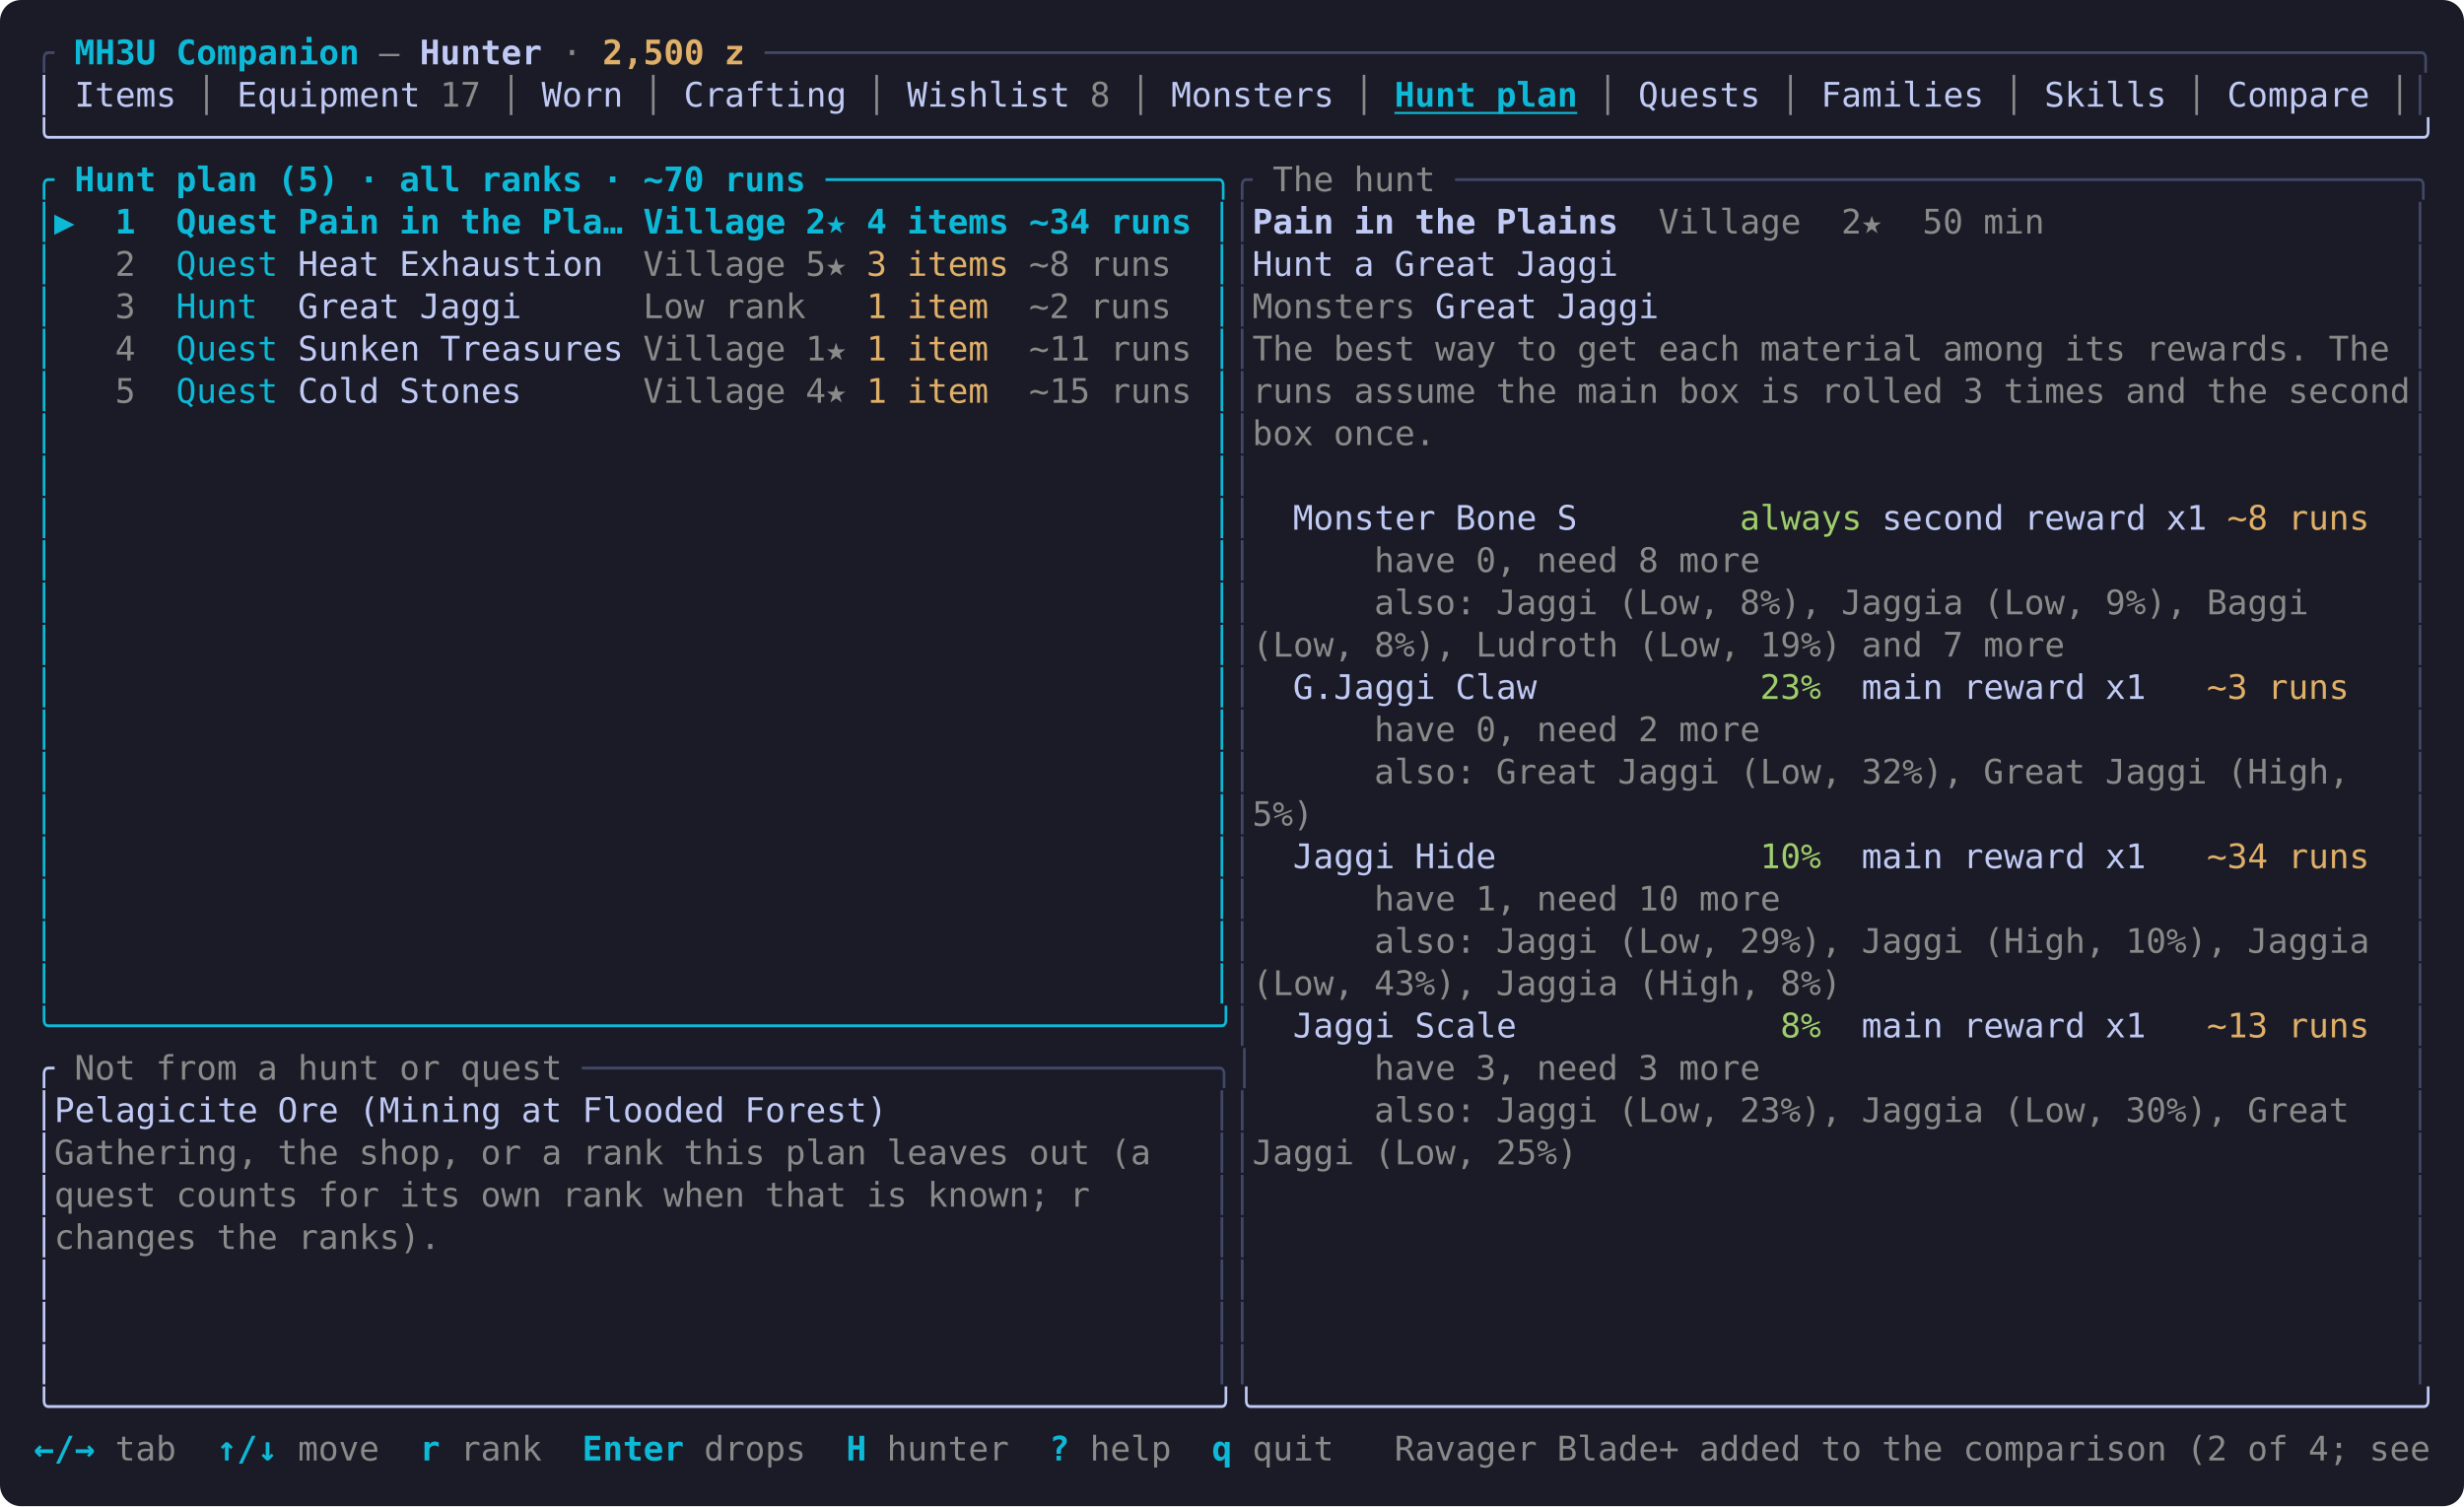
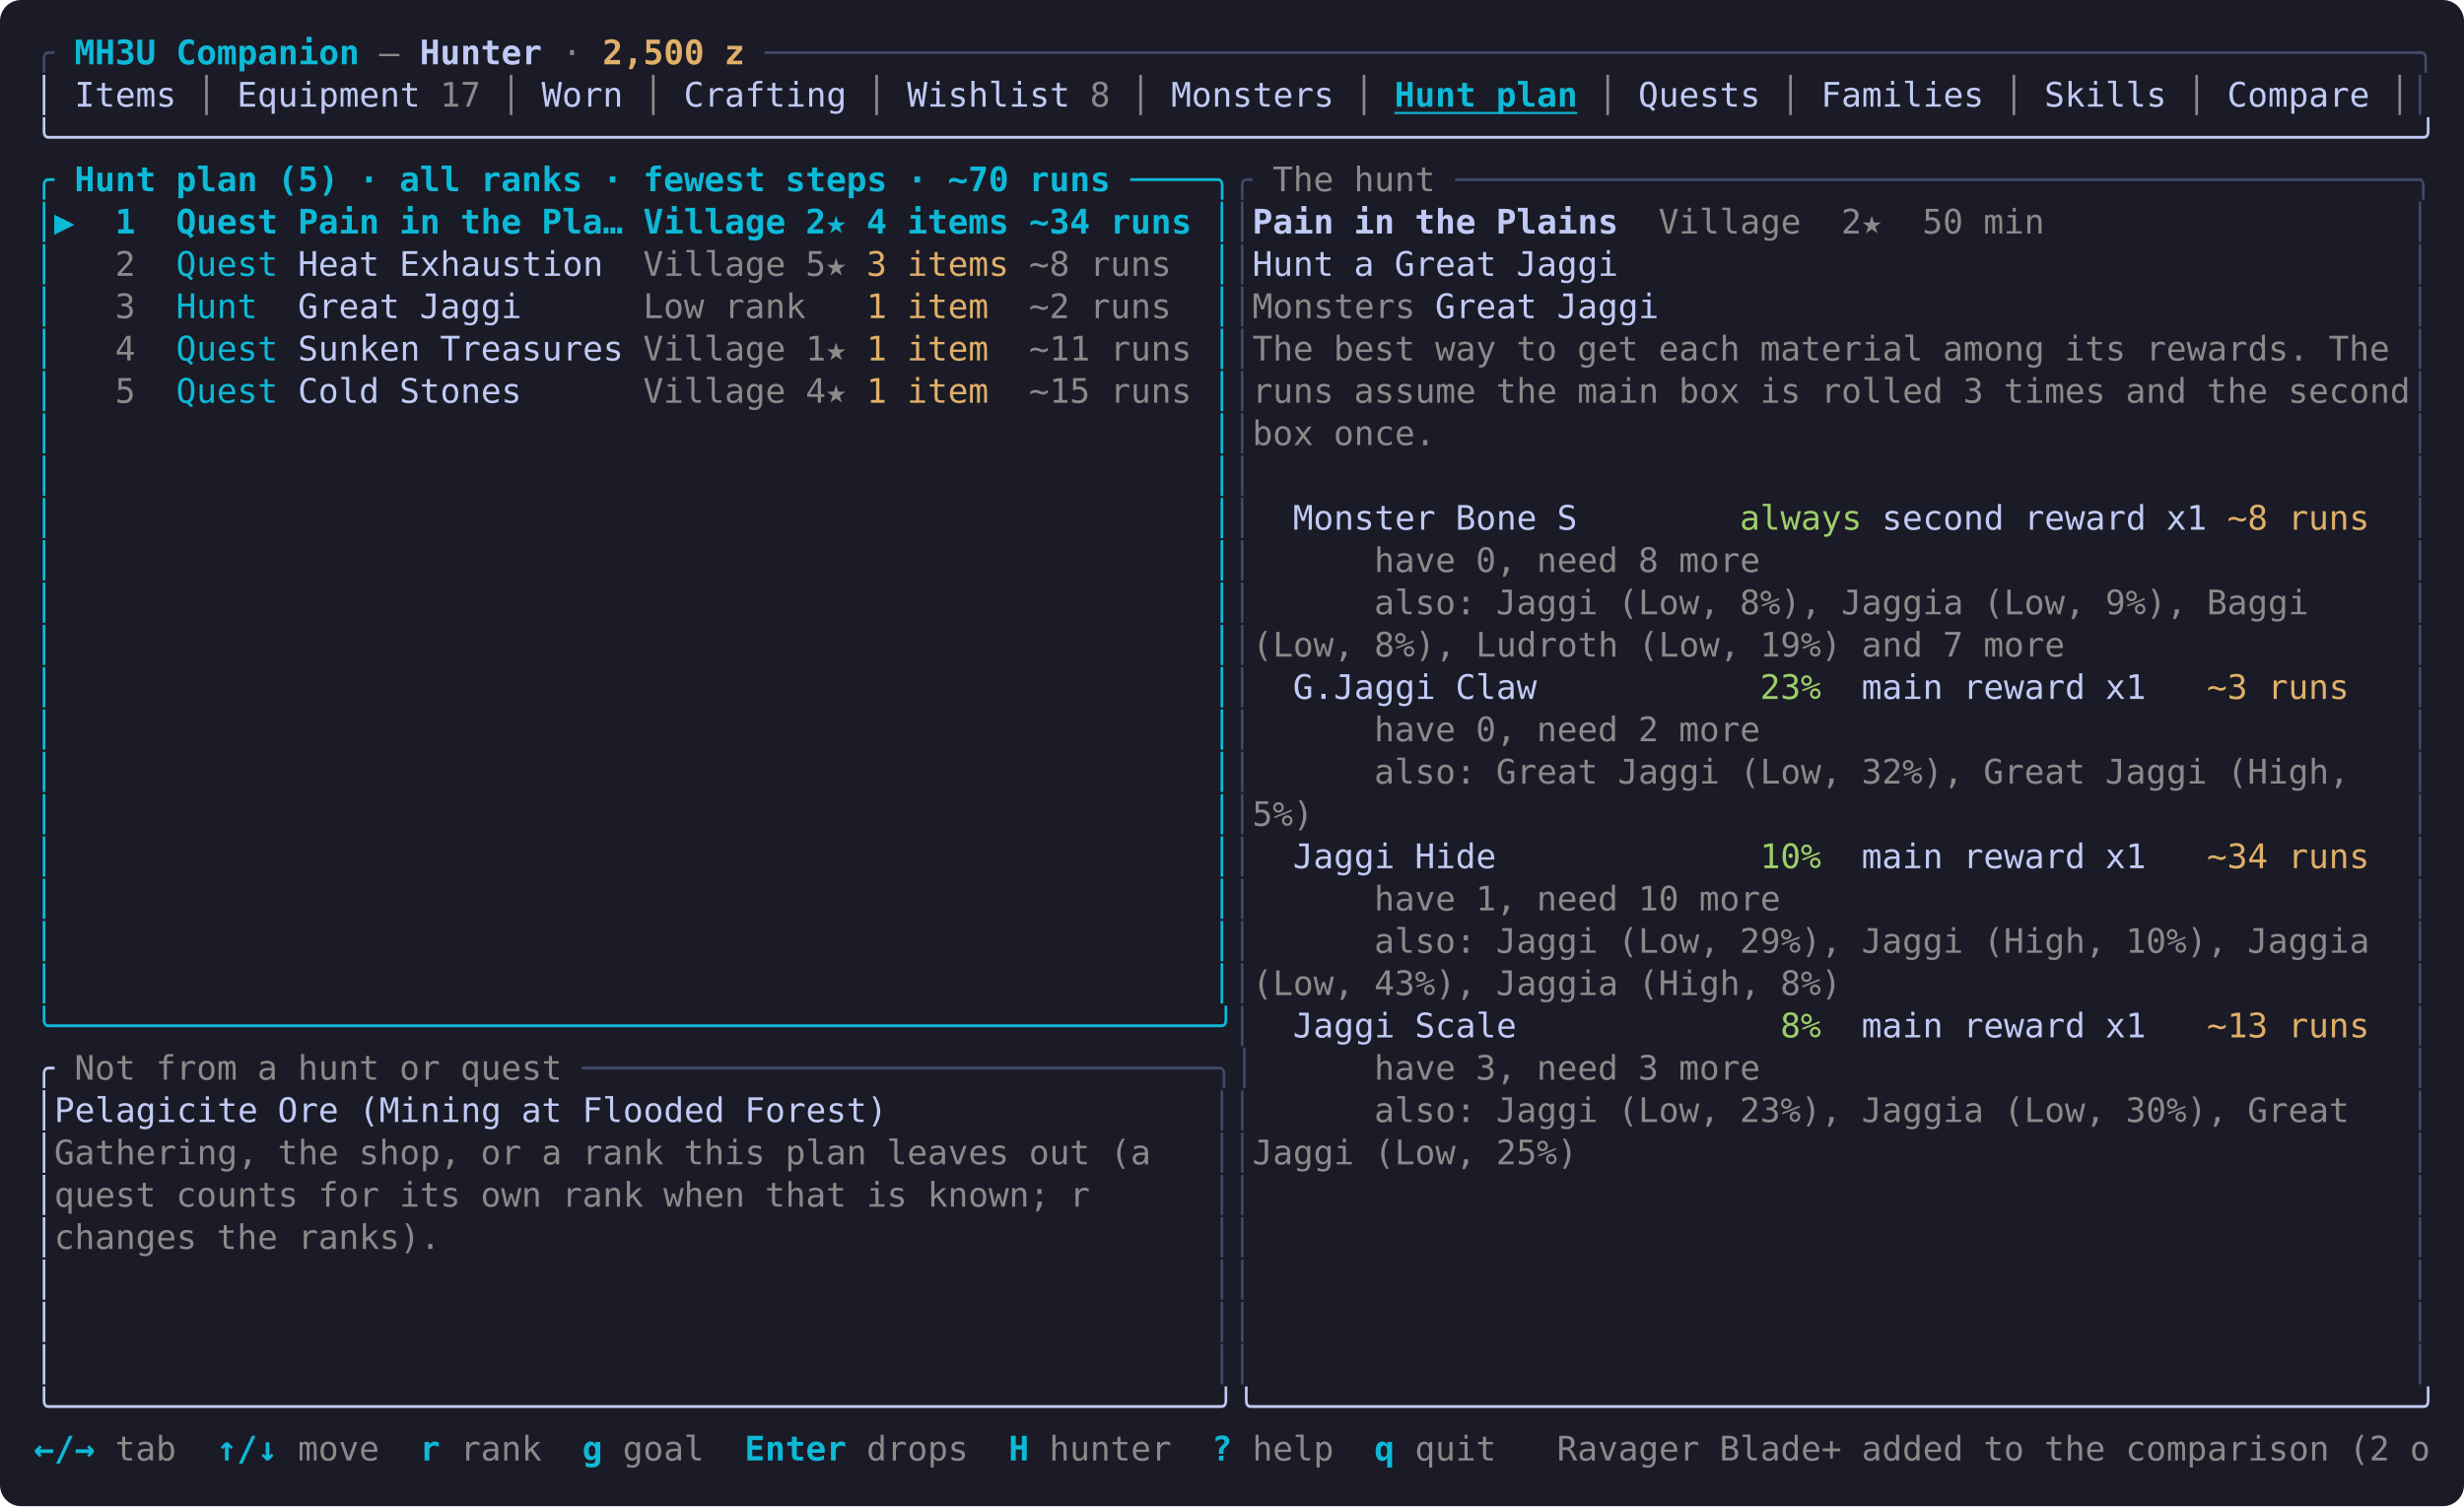
<svg xmlns="http://www.w3.org/2000/svg" width="1164.8" height="712" viewBox="0 0 1164.8 712" role="img">
  <rect width="100%" height="100%" rx="10" fill="#1a1b26" />
  <g font-family="'JetBrains Mono','JetBrainsMono Nerd Font','DejaVu Sans Mono',Menlo,Consolas,monospace" font-size="16">
    <text x="16.0" y="30.4" textLength="9.6" lengthAdjust="spacing" fill="#414868">╭</text>
    <text x="35.2" y="30.4" textLength="38.4" lengthAdjust="spacing" fill="#0db9d7" font-weight="bold">MH3U</text>
    <text x="83.2" y="30.4" textLength="86.4" lengthAdjust="spacing" fill="#0db9d7" font-weight="bold">Companion</text>
    <text x="179.2" y="30.4" textLength="9.6" lengthAdjust="spacing" fill="#8a8a8a">—</text>
    <text x="198.4" y="30.4" textLength="57.6" lengthAdjust="spacing" fill="#c0caf5" font-weight="bold">Hunter</text>
    <text x="265.6" y="30.4" textLength="9.6" lengthAdjust="spacing" fill="#8a8a8a">·</text>
    <text x="284.8" y="30.4" textLength="48.0" lengthAdjust="spacing" fill="#e0af68" font-weight="bold">2,500</text>
    <text x="342.4" y="30.4" textLength="9.6" lengthAdjust="spacing" fill="#e0af68" font-weight="bold">z</text>
    <text x="361.6" y="30.4" textLength="787.2" lengthAdjust="spacing" fill="#414868">─────────────────────────────────────────────────────────────────────────────────╮</text>
    <text x="16.0" y="50.4" textLength="9.6" lengthAdjust="spacing" fill="#c0caf5">│</text>
    <text x="35.2" y="50.4" textLength="48.0" lengthAdjust="spacing" fill="#c0caf5">Items</text>
    <text x="92.8" y="50.4" textLength="9.6" lengthAdjust="spacing" fill="#8a8a8a">│</text>
    <text x="112.0" y="50.4" textLength="86.4" lengthAdjust="spacing" fill="#c0caf5">Equipment</text>
    <text x="208.0" y="50.4" textLength="19.2" lengthAdjust="spacing" fill="#8a8a8a">17</text>
    <text x="236.8" y="50.4" textLength="9.6" lengthAdjust="spacing" fill="#8a8a8a">│</text>
    <text x="256.0" y="50.4" textLength="38.4" lengthAdjust="spacing" fill="#c0caf5">Worn</text>
    <text x="304.0" y="50.4" textLength="9.6" lengthAdjust="spacing" fill="#8a8a8a">│</text>
    <text x="323.2" y="50.4" textLength="76.8" lengthAdjust="spacing" fill="#c0caf5">Crafting</text>
    <text x="409.6" y="50.4" textLength="9.6" lengthAdjust="spacing" fill="#8a8a8a">│</text>
    <text x="428.8" y="50.4" textLength="76.8" lengthAdjust="spacing" fill="#c0caf5">Wishlist</text>
    <text x="515.2" y="50.4" textLength="9.6" lengthAdjust="spacing" fill="#8a8a8a">8</text>
    <text x="534.4" y="50.4" textLength="9.6" lengthAdjust="spacing" fill="#8a8a8a">│</text>
    <text x="553.6" y="50.4" textLength="76.8" lengthAdjust="spacing" fill="#c0caf5">Monsters</text>
    <text x="640.0" y="50.4" textLength="9.6" lengthAdjust="spacing" fill="#8a8a8a">│</text>
    <text x="659.2" y="50.4" textLength="38.4" lengthAdjust="spacing" fill="#0db9d7" font-weight="bold">Hunt</text>
    <text x="707.2" y="50.4" textLength="38.4" lengthAdjust="spacing" fill="#0db9d7" font-weight="bold">plan</text>
    <line x1="659.2" y1="53.4" x2="745.6" y2="53.4" stroke="#0db9d7" stroke-width="1" />
    <text x="755.2" y="50.4" textLength="9.6" lengthAdjust="spacing" fill="#8a8a8a">│</text>
    <text x="774.4" y="50.4" textLength="57.6" lengthAdjust="spacing" fill="#c0caf5">Quests</text>
    <text x="841.6" y="50.4" textLength="9.6" lengthAdjust="spacing" fill="#8a8a8a">│</text>
    <text x="860.8" y="50.4" textLength="76.8" lengthAdjust="spacing" fill="#c0caf5">Families</text>
    <text x="947.2" y="50.4" textLength="9.6" lengthAdjust="spacing" fill="#8a8a8a">│</text>
    <text x="966.4" y="50.4" textLength="57.6" lengthAdjust="spacing" fill="#c0caf5">Skills</text>
    <text x="1033.6" y="50.4" textLength="9.6" lengthAdjust="spacing" fill="#8a8a8a">│</text>
    <text x="1052.8" y="50.4" textLength="67.2" lengthAdjust="spacing" fill="#c0caf5">Compare</text>
    <text x="1129.6" y="50.4" textLength="9.6" lengthAdjust="spacing" fill="#8a8a8a">│</text>
    <text x="1139.2" y="50.4" textLength="9.6" lengthAdjust="spacing" fill="#414868">│</text>
    <text x="16.0" y="70.4" textLength="1132.8" lengthAdjust="spacing" fill="#c0caf5">╰────────────────────────────────────────────────────────────────────────────────────────────────────────────────────╯</text>
    <text x="16.0" y="90.4" textLength="9.6" lengthAdjust="spacing" fill="#0db9d7">╭</text>
    <text x="35.2" y="90.4" textLength="38.4" lengthAdjust="spacing" fill="#0db9d7" font-weight="bold">Hunt</text>
    <text x="83.2" y="90.4" textLength="38.4" lengthAdjust="spacing" fill="#0db9d7" font-weight="bold">plan</text>
    <text x="131.2" y="90.4" textLength="28.8" lengthAdjust="spacing" fill="#0db9d7" font-weight="bold">(5)</text>
    <text x="169.6" y="90.4" textLength="9.6" lengthAdjust="spacing" fill="#0db9d7" font-weight="bold">·</text>
    <text x="188.8" y="90.4" textLength="28.8" lengthAdjust="spacing" fill="#0db9d7" font-weight="bold">all</text>
    <text x="227.2" y="90.4" textLength="48.0" lengthAdjust="spacing" fill="#0db9d7" font-weight="bold">ranks</text>
    <text x="284.8" y="90.4" textLength="9.6" lengthAdjust="spacing" fill="#0db9d7" font-weight="bold">·</text>
-     <text x="304.0" y="90.4" textLength="28.8" lengthAdjust="spacing" fill="#0db9d7" font-weight="bold">~70</text>
-     <text x="342.4" y="90.4" textLength="38.4" lengthAdjust="spacing" fill="#0db9d7" font-weight="bold">runs</text>
-     <text x="390.4" y="90.4" textLength="192.0" lengthAdjust="spacing" fill="#0db9d7">───────────────────╮</text>
+     <text x="304.0" y="90.4" textLength="57.6" lengthAdjust="spacing" fill="#0db9d7" font-weight="bold">fewest</text>
+     <text x="371.2" y="90.4" textLength="48.0" lengthAdjust="spacing" fill="#0db9d7" font-weight="bold">steps</text>
+     <text x="428.8" y="90.4" textLength="9.6" lengthAdjust="spacing" fill="#0db9d7" font-weight="bold">·</text>
+     <text x="448.0" y="90.4" textLength="28.8" lengthAdjust="spacing" fill="#0db9d7" font-weight="bold">~70</text>
+     <text x="486.4" y="90.4" textLength="38.4" lengthAdjust="spacing" fill="#0db9d7" font-weight="bold">runs</text>
+     <text x="534.4" y="90.4" textLength="48.0" lengthAdjust="spacing" fill="#0db9d7">────╮</text>
    <text x="582.4" y="90.4" textLength="9.6" lengthAdjust="spacing" fill="#414868">╭</text>
    <text x="601.6" y="90.4" textLength="28.8" lengthAdjust="spacing" fill="#8a8a8a">The</text>
    <text x="640.0" y="90.4" textLength="38.4" lengthAdjust="spacing" fill="#8a8a8a">hunt</text>
    <text x="688.0" y="90.4" textLength="460.8" lengthAdjust="spacing" fill="#414868">───────────────────────────────────────────────╮</text>
    <text x="16.0" y="110.4" textLength="9.6" lengthAdjust="spacing" fill="#0db9d7">│</text>
    <text x="25.6" y="110.4" textLength="9.6" lengthAdjust="spacing" fill="#0db9d7" font-weight="bold">▶︎</text>
    <text x="54.4" y="110.4" textLength="9.6" lengthAdjust="spacing" fill="#0db9d7" font-weight="bold">1</text>
    <text x="83.2" y="110.4" textLength="48.0" lengthAdjust="spacing" fill="#0db9d7" font-weight="bold">Quest</text>
    <text x="140.8" y="110.4" textLength="38.4" lengthAdjust="spacing" fill="#0db9d7" font-weight="bold">Pain</text>
    <text x="188.8" y="110.4" textLength="19.2" lengthAdjust="spacing" fill="#0db9d7" font-weight="bold">in</text>
    <text x="217.6" y="110.4" textLength="28.8" lengthAdjust="spacing" fill="#0db9d7" font-weight="bold">the</text>
    <text x="256.0" y="110.4" textLength="38.4" lengthAdjust="spacing" fill="#0db9d7" font-weight="bold">Pla…</text>
    <text x="304.0" y="110.4" textLength="67.2" lengthAdjust="spacing" fill="#0db9d7" font-weight="bold">Village</text>
    <text x="380.8" y="110.4" textLength="19.2" lengthAdjust="spacing" fill="#0db9d7" font-weight="bold">2★︎</text>
    <text x="409.6" y="110.4" textLength="9.6" lengthAdjust="spacing" fill="#0db9d7" font-weight="bold">4</text>
    <text x="428.8" y="110.4" textLength="48.0" lengthAdjust="spacing" fill="#0db9d7" font-weight="bold">items</text>
    <text x="486.4" y="110.4" textLength="28.8" lengthAdjust="spacing" fill="#0db9d7" font-weight="bold">~34</text>
    <text x="524.8" y="110.4" textLength="38.4" lengthAdjust="spacing" fill="#0db9d7" font-weight="bold">runs</text>
    <text x="572.8" y="110.4" textLength="9.6" lengthAdjust="spacing" fill="#0db9d7">│</text>
    <text x="582.4" y="110.4" textLength="9.6" lengthAdjust="spacing" fill="#414868">│</text>
    <text x="592.0" y="110.4" textLength="38.4" lengthAdjust="spacing" fill="#c0caf5" font-weight="bold">Pain</text>
    <text x="640.0" y="110.4" textLength="19.2" lengthAdjust="spacing" fill="#c0caf5" font-weight="bold">in</text>
    <text x="668.8" y="110.4" textLength="28.8" lengthAdjust="spacing" fill="#c0caf5" font-weight="bold">the</text>
    <text x="707.2" y="110.4" textLength="57.6" lengthAdjust="spacing" fill="#c0caf5" font-weight="bold">Plains</text>
    <text x="784.0" y="110.4" textLength="67.2" lengthAdjust="spacing" fill="#8a8a8a">Village</text>
    <text x="870.4" y="110.4" textLength="19.2" lengthAdjust="spacing" fill="#8a8a8a">2★︎</text>
    <text x="908.8" y="110.4" textLength="19.2" lengthAdjust="spacing" fill="#8a8a8a">50</text>
    <text x="937.6" y="110.4" textLength="28.8" lengthAdjust="spacing" fill="#8a8a8a">min</text>
    <text x="1139.2" y="110.4" textLength="9.6" lengthAdjust="spacing" fill="#414868">│</text>
    <text x="16.0" y="130.4" textLength="9.6" lengthAdjust="spacing" fill="#0db9d7">│</text>
    <text x="54.4" y="130.4" textLength="9.6" lengthAdjust="spacing" fill="#8a8a8a">2</text>
    <text x="83.2" y="130.4" textLength="48.0" lengthAdjust="spacing" fill="#0db9d7">Quest</text>
    <text x="140.8" y="130.4" textLength="38.4" lengthAdjust="spacing" fill="#c0caf5">Heat</text>
    <text x="188.8" y="130.4" textLength="96.0" lengthAdjust="spacing" fill="#c0caf5">Exhaustion</text>
    <text x="304.0" y="130.4" textLength="67.2" lengthAdjust="spacing" fill="#8a8a8a">Village</text>
    <text x="380.8" y="130.4" textLength="19.2" lengthAdjust="spacing" fill="#8a8a8a">5★︎</text>
    <text x="409.6" y="130.4" textLength="9.6" lengthAdjust="spacing" fill="#e0af68">3</text>
    <text x="428.8" y="130.4" textLength="48.0" lengthAdjust="spacing" fill="#e0af68">items</text>
    <text x="486.4" y="130.4" textLength="19.2" lengthAdjust="spacing" fill="#8a8a8a">~8</text>
    <text x="515.2" y="130.4" textLength="38.4" lengthAdjust="spacing" fill="#8a8a8a">runs</text>
    <text x="572.8" y="130.4" textLength="9.6" lengthAdjust="spacing" fill="#0db9d7">│</text>
    <text x="582.4" y="130.4" textLength="9.6" lengthAdjust="spacing" fill="#414868">│</text>
    <text x="592.0" y="130.4" textLength="38.4" lengthAdjust="spacing" fill="#c0caf5">Hunt</text>
    <text x="640.0" y="130.4" textLength="9.6" lengthAdjust="spacing" fill="#c0caf5">a</text>
    <text x="659.2" y="130.4" textLength="48.0" lengthAdjust="spacing" fill="#c0caf5">Great</text>
    <text x="716.8" y="130.4" textLength="48.0" lengthAdjust="spacing" fill="#c0caf5">Jaggi</text>
    <text x="1139.2" y="130.4" textLength="9.6" lengthAdjust="spacing" fill="#414868">│</text>
    <text x="16.0" y="150.4" textLength="9.6" lengthAdjust="spacing" fill="#0db9d7">│</text>
    <text x="54.4" y="150.4" textLength="9.6" lengthAdjust="spacing" fill="#8a8a8a">3</text>
    <text x="83.2" y="150.4" textLength="38.4" lengthAdjust="spacing" fill="#0db9d7">Hunt</text>
    <text x="140.8" y="150.4" textLength="48.0" lengthAdjust="spacing" fill="#c0caf5">Great</text>
    <text x="198.4" y="150.4" textLength="48.0" lengthAdjust="spacing" fill="#c0caf5">Jaggi</text>
    <text x="304.0" y="150.4" textLength="28.8" lengthAdjust="spacing" fill="#8a8a8a">Low</text>
    <text x="342.4" y="150.4" textLength="38.4" lengthAdjust="spacing" fill="#8a8a8a">rank</text>
    <text x="409.6" y="150.4" textLength="9.6" lengthAdjust="spacing" fill="#e0af68">1</text>
    <text x="428.8" y="150.4" textLength="38.4" lengthAdjust="spacing" fill="#e0af68">item</text>
    <text x="486.4" y="150.4" textLength="19.2" lengthAdjust="spacing" fill="#8a8a8a">~2</text>
    <text x="515.2" y="150.4" textLength="38.4" lengthAdjust="spacing" fill="#8a8a8a">runs</text>
    <text x="572.8" y="150.4" textLength="9.6" lengthAdjust="spacing" fill="#0db9d7">│</text>
    <text x="582.4" y="150.4" textLength="9.6" lengthAdjust="spacing" fill="#414868">│</text>
    <text x="592.0" y="150.4" textLength="76.8" lengthAdjust="spacing" fill="#8a8a8a">Monsters</text>
    <text x="678.4" y="150.4" textLength="48.0" lengthAdjust="spacing" fill="#c0caf5">Great</text>
    <text x="736.0" y="150.4" textLength="48.0" lengthAdjust="spacing" fill="#c0caf5">Jaggi</text>
    <text x="1139.2" y="150.4" textLength="9.6" lengthAdjust="spacing" fill="#414868">│</text>
    <text x="16.0" y="170.4" textLength="9.6" lengthAdjust="spacing" fill="#0db9d7">│</text>
    <text x="54.4" y="170.4" textLength="9.6" lengthAdjust="spacing" fill="#8a8a8a">4</text>
    <text x="83.2" y="170.4" textLength="48.0" lengthAdjust="spacing" fill="#0db9d7">Quest</text>
    <text x="140.8" y="170.4" textLength="57.6" lengthAdjust="spacing" fill="#c0caf5">Sunken</text>
    <text x="208.0" y="170.4" textLength="86.4" lengthAdjust="spacing" fill="#c0caf5">Treasures</text>
    <text x="304.0" y="170.4" textLength="67.2" lengthAdjust="spacing" fill="#8a8a8a">Village</text>
    <text x="380.8" y="170.4" textLength="19.2" lengthAdjust="spacing" fill="#8a8a8a">1★︎</text>
    <text x="409.6" y="170.4" textLength="9.6" lengthAdjust="spacing" fill="#e0af68">1</text>
    <text x="428.8" y="170.4" textLength="38.4" lengthAdjust="spacing" fill="#e0af68">item</text>
    <text x="486.4" y="170.4" textLength="28.8" lengthAdjust="spacing" fill="#8a8a8a">~11</text>
    <text x="524.8" y="170.4" textLength="38.4" lengthAdjust="spacing" fill="#8a8a8a">runs</text>
    <text x="572.8" y="170.4" textLength="9.6" lengthAdjust="spacing" fill="#0db9d7">│</text>
    <text x="582.4" y="170.4" textLength="9.6" lengthAdjust="spacing" fill="#414868">│</text>
    <text x="592.0" y="170.4" textLength="28.8" lengthAdjust="spacing" fill="#8a8a8a">The</text>
    <text x="630.4" y="170.4" textLength="38.4" lengthAdjust="spacing" fill="#8a8a8a">best</text>
    <text x="678.4" y="170.4" textLength="28.8" lengthAdjust="spacing" fill="#8a8a8a">way</text>
    <text x="716.8" y="170.4" textLength="19.2" lengthAdjust="spacing" fill="#8a8a8a">to</text>
    <text x="745.6" y="170.4" textLength="28.8" lengthAdjust="spacing" fill="#8a8a8a">get</text>
    <text x="784.0" y="170.4" textLength="38.4" lengthAdjust="spacing" fill="#8a8a8a">each</text>
    <text x="832.0" y="170.4" textLength="76.8" lengthAdjust="spacing" fill="#8a8a8a">material</text>
    <text x="918.4" y="170.4" textLength="48.0" lengthAdjust="spacing" fill="#8a8a8a">among</text>
    <text x="976.0" y="170.4" textLength="28.8" lengthAdjust="spacing" fill="#8a8a8a">its</text>
    <text x="1014.4" y="170.4" textLength="76.8" lengthAdjust="spacing" fill="#8a8a8a">rewards.</text>
    <text x="1100.8" y="170.4" textLength="28.8" lengthAdjust="spacing" fill="#8a8a8a">The</text>
    <text x="1139.2" y="170.4" textLength="9.6" lengthAdjust="spacing" fill="#414868">│</text>
    <text x="16.0" y="190.4" textLength="9.6" lengthAdjust="spacing" fill="#0db9d7">│</text>
    <text x="54.4" y="190.4" textLength="9.6" lengthAdjust="spacing" fill="#8a8a8a">5</text>
    <text x="83.2" y="190.4" textLength="48.0" lengthAdjust="spacing" fill="#0db9d7">Quest</text>
    <text x="140.8" y="190.4" textLength="38.4" lengthAdjust="spacing" fill="#c0caf5">Cold</text>
    <text x="188.8" y="190.4" textLength="57.6" lengthAdjust="spacing" fill="#c0caf5">Stones</text>
    <text x="304.0" y="190.4" textLength="67.2" lengthAdjust="spacing" fill="#8a8a8a">Village</text>
    <text x="380.8" y="190.4" textLength="19.2" lengthAdjust="spacing" fill="#8a8a8a">4★︎</text>
    <text x="409.6" y="190.4" textLength="9.6" lengthAdjust="spacing" fill="#e0af68">1</text>
    <text x="428.8" y="190.4" textLength="38.4" lengthAdjust="spacing" fill="#e0af68">item</text>
    <text x="486.4" y="190.4" textLength="28.8" lengthAdjust="spacing" fill="#8a8a8a">~15</text>
    <text x="524.8" y="190.4" textLength="38.4" lengthAdjust="spacing" fill="#8a8a8a">runs</text>
    <text x="572.8" y="190.4" textLength="9.6" lengthAdjust="spacing" fill="#0db9d7">│</text>
    <text x="582.4" y="190.4" textLength="9.6" lengthAdjust="spacing" fill="#414868">│</text>
    <text x="592.0" y="190.4" textLength="38.4" lengthAdjust="spacing" fill="#8a8a8a">runs</text>
    <text x="640.0" y="190.4" textLength="57.6" lengthAdjust="spacing" fill="#8a8a8a">assume</text>
    <text x="707.2" y="190.4" textLength="28.8" lengthAdjust="spacing" fill="#8a8a8a">the</text>
    <text x="745.6" y="190.4" textLength="38.4" lengthAdjust="spacing" fill="#8a8a8a">main</text>
    <text x="793.6" y="190.4" textLength="28.8" lengthAdjust="spacing" fill="#8a8a8a">box</text>
    <text x="832.0" y="190.4" textLength="19.2" lengthAdjust="spacing" fill="#8a8a8a">is</text>
    <text x="860.8" y="190.4" textLength="57.6" lengthAdjust="spacing" fill="#8a8a8a">rolled</text>
    <text x="928.0" y="190.4" textLength="9.6" lengthAdjust="spacing" fill="#8a8a8a">3</text>
    <text x="947.2" y="190.4" textLength="48.0" lengthAdjust="spacing" fill="#8a8a8a">times</text>
    <text x="1004.8" y="190.4" textLength="28.8" lengthAdjust="spacing" fill="#8a8a8a">and</text>
    <text x="1043.2" y="190.4" textLength="28.8" lengthAdjust="spacing" fill="#8a8a8a">the</text>
    <text x="1081.6" y="190.4" textLength="57.6" lengthAdjust="spacing" fill="#8a8a8a">second</text>
    <text x="1139.2" y="190.4" textLength="9.6" lengthAdjust="spacing" fill="#414868">│</text>
    <text x="16.0" y="210.4" textLength="9.6" lengthAdjust="spacing" fill="#0db9d7">│</text>
    <text x="572.8" y="210.4" textLength="9.6" lengthAdjust="spacing" fill="#0db9d7">│</text>
    <text x="582.4" y="210.4" textLength="9.6" lengthAdjust="spacing" fill="#414868">│</text>
    <text x="592.0" y="210.4" textLength="28.8" lengthAdjust="spacing" fill="#8a8a8a">box</text>
    <text x="630.4" y="210.4" textLength="48.0" lengthAdjust="spacing" fill="#8a8a8a">once.</text>
    <text x="1139.2" y="210.4" textLength="9.6" lengthAdjust="spacing" fill="#414868">│</text>
    <text x="16.0" y="230.4" textLength="9.6" lengthAdjust="spacing" fill="#0db9d7">│</text>
    <text x="572.8" y="230.4" textLength="9.6" lengthAdjust="spacing" fill="#0db9d7">│</text>
    <text x="582.4" y="230.4" textLength="9.6" lengthAdjust="spacing" fill="#414868">│</text>
    <text x="1139.2" y="230.4" textLength="9.6" lengthAdjust="spacing" fill="#414868">│</text>
    <text x="16.0" y="250.4" textLength="9.6" lengthAdjust="spacing" fill="#0db9d7">│</text>
    <text x="572.8" y="250.4" textLength="9.6" lengthAdjust="spacing" fill="#0db9d7">│</text>
    <text x="582.4" y="250.4" textLength="9.6" lengthAdjust="spacing" fill="#414868">│</text>
    <text x="611.2" y="250.4" textLength="67.2" lengthAdjust="spacing" fill="#c0caf5">Monster</text>
    <text x="688.0" y="250.4" textLength="38.4" lengthAdjust="spacing" fill="#c0caf5">Bone</text>
    <text x="736.0" y="250.4" textLength="9.6" lengthAdjust="spacing" fill="#c0caf5">S</text>
    <text x="822.4" y="250.4" textLength="57.6" lengthAdjust="spacing" fill="#9ece6a">always</text>
    <text x="889.6" y="250.4" textLength="57.6" lengthAdjust="spacing" fill="#c0caf5">second</text>
    <text x="956.8" y="250.4" textLength="57.6" lengthAdjust="spacing" fill="#c0caf5">reward</text>
    <text x="1024.0" y="250.4" textLength="19.2" lengthAdjust="spacing" fill="#c0caf5">x1</text>
    <text x="1052.8" y="250.4" textLength="19.2" lengthAdjust="spacing" fill="#e0af68">~8</text>
    <text x="1081.6" y="250.4" textLength="38.4" lengthAdjust="spacing" fill="#e0af68">runs</text>
    <text x="1139.2" y="250.4" textLength="9.6" lengthAdjust="spacing" fill="#414868">│</text>
    <text x="16.0" y="270.4" textLength="9.6" lengthAdjust="spacing" fill="#0db9d7">│</text>
    <text x="572.8" y="270.4" textLength="9.6" lengthAdjust="spacing" fill="#0db9d7">│</text>
    <text x="582.4" y="270.4" textLength="9.6" lengthAdjust="spacing" fill="#414868">│</text>
    <text x="649.6" y="270.4" textLength="38.4" lengthAdjust="spacing" fill="#8a8a8a">have</text>
    <text x="697.6" y="270.4" textLength="19.2" lengthAdjust="spacing" fill="#8a8a8a">0,</text>
    <text x="726.4" y="270.4" textLength="38.4" lengthAdjust="spacing" fill="#8a8a8a">need</text>
    <text x="774.4" y="270.4" textLength="9.6" lengthAdjust="spacing" fill="#8a8a8a">8</text>
    <text x="793.6" y="270.4" textLength="38.4" lengthAdjust="spacing" fill="#8a8a8a">more</text>
    <text x="1139.2" y="270.4" textLength="9.6" lengthAdjust="spacing" fill="#414868">│</text>
    <text x="16.0" y="290.4" textLength="9.6" lengthAdjust="spacing" fill="#0db9d7">│</text>
    <text x="572.8" y="290.4" textLength="9.6" lengthAdjust="spacing" fill="#0db9d7">│</text>
    <text x="582.4" y="290.4" textLength="9.6" lengthAdjust="spacing" fill="#414868">│</text>
    <text x="649.6" y="290.4" textLength="48.0" lengthAdjust="spacing" fill="#8a8a8a">also:</text>
    <text x="707.2" y="290.4" textLength="48.0" lengthAdjust="spacing" fill="#8a8a8a">Jaggi</text>
    <text x="764.8" y="290.4" textLength="48.0" lengthAdjust="spacing" fill="#8a8a8a">(Low,</text>
    <text x="822.4" y="290.4" textLength="38.4" lengthAdjust="spacing" fill="#8a8a8a">8%),</text>
    <text x="870.4" y="290.4" textLength="57.6" lengthAdjust="spacing" fill="#8a8a8a">Jaggia</text>
    <text x="937.6" y="290.4" textLength="48.0" lengthAdjust="spacing" fill="#8a8a8a">(Low,</text>
    <text x="995.2" y="290.4" textLength="38.4" lengthAdjust="spacing" fill="#8a8a8a">9%),</text>
    <text x="1043.2" y="290.4" textLength="48.0" lengthAdjust="spacing" fill="#8a8a8a">Baggi</text>
    <text x="1139.2" y="290.4" textLength="9.6" lengthAdjust="spacing" fill="#414868">│</text>
    <text x="16.0" y="310.4" textLength="9.6" lengthAdjust="spacing" fill="#0db9d7">│</text>
    <text x="572.8" y="310.4" textLength="9.6" lengthAdjust="spacing" fill="#0db9d7">│</text>
    <text x="582.4" y="310.4" textLength="9.6" lengthAdjust="spacing" fill="#414868">│</text>
    <text x="592.0" y="310.4" textLength="48.0" lengthAdjust="spacing" fill="#8a8a8a">(Low,</text>
    <text x="649.6" y="310.4" textLength="38.4" lengthAdjust="spacing" fill="#8a8a8a">8%),</text>
    <text x="697.6" y="310.4" textLength="67.2" lengthAdjust="spacing" fill="#8a8a8a">Ludroth</text>
    <text x="774.4" y="310.4" textLength="48.0" lengthAdjust="spacing" fill="#8a8a8a">(Low,</text>
    <text x="832.0" y="310.4" textLength="38.4" lengthAdjust="spacing" fill="#8a8a8a">19%)</text>
    <text x="880.0" y="310.4" textLength="28.8" lengthAdjust="spacing" fill="#8a8a8a">and</text>
    <text x="918.4" y="310.4" textLength="9.6" lengthAdjust="spacing" fill="#8a8a8a">7</text>
    <text x="937.6" y="310.4" textLength="38.4" lengthAdjust="spacing" fill="#8a8a8a">more</text>
    <text x="1139.2" y="310.4" textLength="9.6" lengthAdjust="spacing" fill="#414868">│</text>
    <text x="16.0" y="330.4" textLength="9.6" lengthAdjust="spacing" fill="#0db9d7">│</text>
    <text x="572.8" y="330.4" textLength="9.6" lengthAdjust="spacing" fill="#0db9d7">│</text>
    <text x="582.4" y="330.4" textLength="9.6" lengthAdjust="spacing" fill="#414868">│</text>
    <text x="611.2" y="330.4" textLength="67.2" lengthAdjust="spacing" fill="#c0caf5">G.Jaggi</text>
    <text x="688.0" y="330.4" textLength="38.4" lengthAdjust="spacing" fill="#c0caf5">Claw</text>
    <text x="832.0" y="330.4" textLength="28.8" lengthAdjust="spacing" fill="#9ece6a">23%</text>
    <text x="880.0" y="330.4" textLength="38.4" lengthAdjust="spacing" fill="#c0caf5">main</text>
    <text x="928.0" y="330.4" textLength="57.6" lengthAdjust="spacing" fill="#c0caf5">reward</text>
    <text x="995.2" y="330.4" textLength="19.2" lengthAdjust="spacing" fill="#c0caf5">x1</text>
    <text x="1043.2" y="330.4" textLength="19.2" lengthAdjust="spacing" fill="#e0af68">~3</text>
    <text x="1072.0" y="330.4" textLength="38.4" lengthAdjust="spacing" fill="#e0af68">runs</text>
    <text x="1139.2" y="330.4" textLength="9.6" lengthAdjust="spacing" fill="#414868">│</text>
    <text x="16.0" y="350.4" textLength="9.6" lengthAdjust="spacing" fill="#0db9d7">│</text>
    <text x="572.8" y="350.4" textLength="9.6" lengthAdjust="spacing" fill="#0db9d7">│</text>
    <text x="582.4" y="350.4" textLength="9.6" lengthAdjust="spacing" fill="#414868">│</text>
    <text x="649.6" y="350.4" textLength="38.4" lengthAdjust="spacing" fill="#8a8a8a">have</text>
    <text x="697.6" y="350.4" textLength="19.2" lengthAdjust="spacing" fill="#8a8a8a">0,</text>
    <text x="726.4" y="350.4" textLength="38.4" lengthAdjust="spacing" fill="#8a8a8a">need</text>
    <text x="774.4" y="350.4" textLength="9.6" lengthAdjust="spacing" fill="#8a8a8a">2</text>
    <text x="793.6" y="350.4" textLength="38.4" lengthAdjust="spacing" fill="#8a8a8a">more</text>
    <text x="1139.2" y="350.4" textLength="9.6" lengthAdjust="spacing" fill="#414868">│</text>
    <text x="16.0" y="370.4" textLength="9.6" lengthAdjust="spacing" fill="#0db9d7">│</text>
    <text x="572.8" y="370.4" textLength="9.6" lengthAdjust="spacing" fill="#0db9d7">│</text>
    <text x="582.4" y="370.4" textLength="9.6" lengthAdjust="spacing" fill="#414868">│</text>
    <text x="649.6" y="370.4" textLength="48.0" lengthAdjust="spacing" fill="#8a8a8a">also:</text>
    <text x="707.2" y="370.4" textLength="48.0" lengthAdjust="spacing" fill="#8a8a8a">Great</text>
    <text x="764.8" y="370.4" textLength="48.0" lengthAdjust="spacing" fill="#8a8a8a">Jaggi</text>
    <text x="822.4" y="370.4" textLength="48.0" lengthAdjust="spacing" fill="#8a8a8a">(Low,</text>
    <text x="880.0" y="370.4" textLength="48.0" lengthAdjust="spacing" fill="#8a8a8a">32%),</text>
    <text x="937.6" y="370.4" textLength="48.0" lengthAdjust="spacing" fill="#8a8a8a">Great</text>
    <text x="995.2" y="370.4" textLength="48.0" lengthAdjust="spacing" fill="#8a8a8a">Jaggi</text>
    <text x="1052.8" y="370.4" textLength="57.6" lengthAdjust="spacing" fill="#8a8a8a">(High,</text>
    <text x="1139.2" y="370.4" textLength="9.6" lengthAdjust="spacing" fill="#414868">│</text>
    <text x="16.0" y="390.4" textLength="9.6" lengthAdjust="spacing" fill="#0db9d7">│</text>
    <text x="572.8" y="390.4" textLength="9.6" lengthAdjust="spacing" fill="#0db9d7">│</text>
    <text x="582.4" y="390.4" textLength="9.6" lengthAdjust="spacing" fill="#414868">│</text>
    <text x="592.0" y="390.4" textLength="28.8" lengthAdjust="spacing" fill="#8a8a8a">5%)</text>
    <text x="1139.2" y="390.4" textLength="9.6" lengthAdjust="spacing" fill="#414868">│</text>
    <text x="16.0" y="410.4" textLength="9.6" lengthAdjust="spacing" fill="#0db9d7">│</text>
    <text x="572.8" y="410.4" textLength="9.6" lengthAdjust="spacing" fill="#0db9d7">│</text>
    <text x="582.4" y="410.4" textLength="9.6" lengthAdjust="spacing" fill="#414868">│</text>
    <text x="611.2" y="410.4" textLength="48.0" lengthAdjust="spacing" fill="#c0caf5">Jaggi</text>
    <text x="668.8" y="410.4" textLength="38.4" lengthAdjust="spacing" fill="#c0caf5">Hide</text>
    <text x="832.0" y="410.4" textLength="28.8" lengthAdjust="spacing" fill="#9ece6a">10%</text>
    <text x="880.0" y="410.4" textLength="38.4" lengthAdjust="spacing" fill="#c0caf5">main</text>
    <text x="928.0" y="410.4" textLength="57.6" lengthAdjust="spacing" fill="#c0caf5">reward</text>
    <text x="995.2" y="410.4" textLength="19.2" lengthAdjust="spacing" fill="#c0caf5">x1</text>
    <text x="1043.2" y="410.4" textLength="28.8" lengthAdjust="spacing" fill="#e0af68">~34</text>
    <text x="1081.6" y="410.4" textLength="38.4" lengthAdjust="spacing" fill="#e0af68">runs</text>
    <text x="1139.2" y="410.4" textLength="9.6" lengthAdjust="spacing" fill="#414868">│</text>
    <text x="16.0" y="430.4" textLength="9.6" lengthAdjust="spacing" fill="#0db9d7">│</text>
    <text x="572.8" y="430.4" textLength="9.6" lengthAdjust="spacing" fill="#0db9d7">│</text>
    <text x="582.4" y="430.4" textLength="9.6" lengthAdjust="spacing" fill="#414868">│</text>
    <text x="649.6" y="430.4" textLength="38.4" lengthAdjust="spacing" fill="#8a8a8a">have</text>
    <text x="697.6" y="430.4" textLength="19.2" lengthAdjust="spacing" fill="#8a8a8a">1,</text>
    <text x="726.4" y="430.4" textLength="38.4" lengthAdjust="spacing" fill="#8a8a8a">need</text>
    <text x="774.4" y="430.4" textLength="19.2" lengthAdjust="spacing" fill="#8a8a8a">10</text>
    <text x="803.2" y="430.4" textLength="38.4" lengthAdjust="spacing" fill="#8a8a8a">more</text>
    <text x="1139.2" y="430.4" textLength="9.6" lengthAdjust="spacing" fill="#414868">│</text>
    <text x="16.0" y="450.4" textLength="9.6" lengthAdjust="spacing" fill="#0db9d7">│</text>
    <text x="572.8" y="450.4" textLength="9.6" lengthAdjust="spacing" fill="#0db9d7">│</text>
    <text x="582.4" y="450.4" textLength="9.6" lengthAdjust="spacing" fill="#414868">│</text>
    <text x="649.6" y="450.4" textLength="48.0" lengthAdjust="spacing" fill="#8a8a8a">also:</text>
    <text x="707.2" y="450.4" textLength="48.0" lengthAdjust="spacing" fill="#8a8a8a">Jaggi</text>
    <text x="764.8" y="450.4" textLength="48.0" lengthAdjust="spacing" fill="#8a8a8a">(Low,</text>
    <text x="822.4" y="450.4" textLength="48.0" lengthAdjust="spacing" fill="#8a8a8a">29%),</text>
    <text x="880.0" y="450.4" textLength="48.0" lengthAdjust="spacing" fill="#8a8a8a">Jaggi</text>
    <text x="937.6" y="450.4" textLength="57.6" lengthAdjust="spacing" fill="#8a8a8a">(High,</text>
    <text x="1004.8" y="450.4" textLength="48.0" lengthAdjust="spacing" fill="#8a8a8a">10%),</text>
    <text x="1062.4" y="450.4" textLength="57.6" lengthAdjust="spacing" fill="#8a8a8a">Jaggia</text>
    <text x="1139.2" y="450.4" textLength="9.6" lengthAdjust="spacing" fill="#414868">│</text>
    <text x="16.0" y="470.4" textLength="9.6" lengthAdjust="spacing" fill="#0db9d7">│</text>
    <text x="572.8" y="470.4" textLength="9.6" lengthAdjust="spacing" fill="#0db9d7">│</text>
    <text x="582.4" y="470.4" textLength="9.6" lengthAdjust="spacing" fill="#414868">│</text>
    <text x="592.0" y="470.4" textLength="48.0" lengthAdjust="spacing" fill="#8a8a8a">(Low,</text>
    <text x="649.6" y="470.4" textLength="48.0" lengthAdjust="spacing" fill="#8a8a8a">43%),</text>
    <text x="707.2" y="470.4" textLength="57.6" lengthAdjust="spacing" fill="#8a8a8a">Jaggia</text>
    <text x="774.4" y="470.4" textLength="57.6" lengthAdjust="spacing" fill="#8a8a8a">(High,</text>
    <text x="841.6" y="470.4" textLength="28.8" lengthAdjust="spacing" fill="#8a8a8a">8%)</text>
    <text x="1139.2" y="470.4" textLength="9.6" lengthAdjust="spacing" fill="#414868">│</text>
    <text x="16.0" y="490.4" textLength="566.4" lengthAdjust="spacing" fill="#0db9d7">╰─────────────────────────────────────────────────────────╯</text>
    <text x="582.4" y="490.4" textLength="9.6" lengthAdjust="spacing" fill="#414868">│</text>
    <text x="611.2" y="490.4" textLength="48.0" lengthAdjust="spacing" fill="#c0caf5">Jaggi</text>
    <text x="668.8" y="490.4" textLength="48.0" lengthAdjust="spacing" fill="#c0caf5">Scale</text>
    <text x="841.6" y="490.4" textLength="19.2" lengthAdjust="spacing" fill="#9ece6a">8%</text>
    <text x="880.0" y="490.4" textLength="38.4" lengthAdjust="spacing" fill="#c0caf5">main</text>
    <text x="928.0" y="490.4" textLength="57.6" lengthAdjust="spacing" fill="#c0caf5">reward</text>
    <text x="995.2" y="490.4" textLength="19.2" lengthAdjust="spacing" fill="#c0caf5">x1</text>
    <text x="1043.2" y="490.4" textLength="28.8" lengthAdjust="spacing" fill="#e0af68">~13</text>
    <text x="1081.6" y="490.4" textLength="38.4" lengthAdjust="spacing" fill="#e0af68">runs</text>
    <text x="1139.2" y="490.4" textLength="9.6" lengthAdjust="spacing" fill="#414868">│</text>
    <text x="16.0" y="510.4" textLength="9.6" lengthAdjust="spacing" fill="#c0caf5">╭</text>
    <text x="35.2" y="510.4" textLength="28.8" lengthAdjust="spacing" fill="#8a8a8a">Not</text>
    <text x="73.6" y="510.4" textLength="38.4" lengthAdjust="spacing" fill="#8a8a8a">from</text>
    <text x="121.6" y="510.4" textLength="9.6" lengthAdjust="spacing" fill="#8a8a8a">a</text>
    <text x="140.8" y="510.4" textLength="38.4" lengthAdjust="spacing" fill="#8a8a8a">hunt</text>
    <text x="188.8" y="510.4" textLength="19.2" lengthAdjust="spacing" fill="#8a8a8a">or</text>
    <text x="217.6" y="510.4" textLength="48.0" lengthAdjust="spacing" fill="#8a8a8a">quest</text>
    <text x="275.2" y="510.4" textLength="316.8" lengthAdjust="spacing" fill="#414868">───────────────────────────────╮│</text>
    <text x="649.6" y="510.4" textLength="38.4" lengthAdjust="spacing" fill="#8a8a8a">have</text>
    <text x="697.6" y="510.4" textLength="19.2" lengthAdjust="spacing" fill="#8a8a8a">3,</text>
    <text x="726.4" y="510.4" textLength="38.4" lengthAdjust="spacing" fill="#8a8a8a">need</text>
    <text x="774.4" y="510.4" textLength="9.6" lengthAdjust="spacing" fill="#8a8a8a">3</text>
    <text x="793.6" y="510.4" textLength="38.4" lengthAdjust="spacing" fill="#8a8a8a">more</text>
    <text x="1139.2" y="510.4" textLength="9.6" lengthAdjust="spacing" fill="#414868">│</text>
    <text x="16.0" y="530.4" textLength="105.6" lengthAdjust="spacing" fill="#c0caf5">│Pelagicite</text>
    <text x="131.2" y="530.4" textLength="28.8" lengthAdjust="spacing" fill="#c0caf5">Ore</text>
    <text x="169.6" y="530.4" textLength="67.2" lengthAdjust="spacing" fill="#c0caf5">(Mining</text>
    <text x="246.4" y="530.4" textLength="19.2" lengthAdjust="spacing" fill="#c0caf5">at</text>
    <text x="275.2" y="530.4" textLength="67.2" lengthAdjust="spacing" fill="#c0caf5">Flooded</text>
    <text x="352.0" y="530.4" textLength="67.2" lengthAdjust="spacing" fill="#c0caf5">Forest)</text>
    <text x="572.8" y="530.4" textLength="19.2" lengthAdjust="spacing" fill="#414868">││</text>
    <text x="649.6" y="530.4" textLength="48.0" lengthAdjust="spacing" fill="#8a8a8a">also:</text>
    <text x="707.2" y="530.4" textLength="48.0" lengthAdjust="spacing" fill="#8a8a8a">Jaggi</text>
    <text x="764.8" y="530.4" textLength="48.0" lengthAdjust="spacing" fill="#8a8a8a">(Low,</text>
    <text x="822.4" y="530.4" textLength="48.0" lengthAdjust="spacing" fill="#8a8a8a">23%),</text>
    <text x="880.0" y="530.4" textLength="57.6" lengthAdjust="spacing" fill="#8a8a8a">Jaggia</text>
    <text x="947.2" y="530.4" textLength="48.0" lengthAdjust="spacing" fill="#8a8a8a">(Low,</text>
    <text x="1004.8" y="530.4" textLength="48.0" lengthAdjust="spacing" fill="#8a8a8a">30%),</text>
    <text x="1062.4" y="530.4" textLength="48.0" lengthAdjust="spacing" fill="#8a8a8a">Great</text>
    <text x="1139.2" y="530.4" textLength="9.6" lengthAdjust="spacing" fill="#414868">│</text>
    <text x="16.0" y="550.4" textLength="9.6" lengthAdjust="spacing" fill="#c0caf5">│</text>
    <text x="25.6" y="550.4" textLength="96.0" lengthAdjust="spacing" fill="#8a8a8a">Gathering,</text>
    <text x="131.2" y="550.4" textLength="28.8" lengthAdjust="spacing" fill="#8a8a8a">the</text>
    <text x="169.6" y="550.4" textLength="48.0" lengthAdjust="spacing" fill="#8a8a8a">shop,</text>
    <text x="227.2" y="550.4" textLength="19.2" lengthAdjust="spacing" fill="#8a8a8a">or</text>
    <text x="256.0" y="550.4" textLength="9.6" lengthAdjust="spacing" fill="#8a8a8a">a</text>
    <text x="275.2" y="550.4" textLength="38.4" lengthAdjust="spacing" fill="#8a8a8a">rank</text>
    <text x="323.2" y="550.4" textLength="38.4" lengthAdjust="spacing" fill="#8a8a8a">this</text>
    <text x="371.2" y="550.4" textLength="38.4" lengthAdjust="spacing" fill="#8a8a8a">plan</text>
    <text x="419.2" y="550.4" textLength="57.6" lengthAdjust="spacing" fill="#8a8a8a">leaves</text>
    <text x="486.4" y="550.4" textLength="28.8" lengthAdjust="spacing" fill="#8a8a8a">out</text>
    <text x="524.8" y="550.4" textLength="19.2" lengthAdjust="spacing" fill="#8a8a8a">(a</text>
    <text x="572.8" y="550.4" textLength="19.2" lengthAdjust="spacing" fill="#414868">││</text>
    <text x="592.0" y="550.4" textLength="48.0" lengthAdjust="spacing" fill="#8a8a8a">Jaggi</text>
    <text x="649.6" y="550.4" textLength="48.0" lengthAdjust="spacing" fill="#8a8a8a">(Low,</text>
    <text x="707.2" y="550.4" textLength="38.4" lengthAdjust="spacing" fill="#8a8a8a">25%)</text>
    <text x="1139.2" y="550.4" textLength="9.6" lengthAdjust="spacing" fill="#414868">│</text>
    <text x="16.0" y="570.4" textLength="9.6" lengthAdjust="spacing" fill="#c0caf5">│</text>
    <text x="25.6" y="570.4" textLength="48.0" lengthAdjust="spacing" fill="#8a8a8a">quest</text>
    <text x="83.2" y="570.4" textLength="57.6" lengthAdjust="spacing" fill="#8a8a8a">counts</text>
    <text x="150.4" y="570.4" textLength="28.8" lengthAdjust="spacing" fill="#8a8a8a">for</text>
    <text x="188.8" y="570.4" textLength="28.8" lengthAdjust="spacing" fill="#8a8a8a">its</text>
    <text x="227.2" y="570.4" textLength="28.8" lengthAdjust="spacing" fill="#8a8a8a">own</text>
    <text x="265.6" y="570.4" textLength="38.4" lengthAdjust="spacing" fill="#8a8a8a">rank</text>
    <text x="313.6" y="570.4" textLength="38.4" lengthAdjust="spacing" fill="#8a8a8a">when</text>
    <text x="361.6" y="570.4" textLength="38.4" lengthAdjust="spacing" fill="#8a8a8a">that</text>
    <text x="409.6" y="570.4" textLength="19.2" lengthAdjust="spacing" fill="#8a8a8a">is</text>
    <text x="438.4" y="570.4" textLength="57.6" lengthAdjust="spacing" fill="#8a8a8a">known;</text>
    <text x="505.6" y="570.4" textLength="9.6" lengthAdjust="spacing" fill="#8a8a8a">r</text>
    <text x="572.8" y="570.4" textLength="19.2" lengthAdjust="spacing" fill="#414868">││</text>
    <text x="1139.2" y="570.4" textLength="9.6" lengthAdjust="spacing" fill="#414868">│</text>
    <text x="16.0" y="590.4" textLength="9.6" lengthAdjust="spacing" fill="#c0caf5">│</text>
    <text x="25.6" y="590.4" textLength="67.2" lengthAdjust="spacing" fill="#8a8a8a">changes</text>
    <text x="102.4" y="590.4" textLength="28.8" lengthAdjust="spacing" fill="#8a8a8a">the</text>
    <text x="140.8" y="590.4" textLength="67.2" lengthAdjust="spacing" fill="#8a8a8a">ranks).</text>
    <text x="572.8" y="590.4" textLength="19.2" lengthAdjust="spacing" fill="#414868">││</text>
    <text x="1139.2" y="590.4" textLength="9.6" lengthAdjust="spacing" fill="#414868">│</text>
    <text x="16.0" y="610.4" textLength="9.6" lengthAdjust="spacing" fill="#c0caf5">│</text>
    <text x="572.8" y="610.4" textLength="19.2" lengthAdjust="spacing" fill="#414868">││</text>
    <text x="1139.2" y="610.4" textLength="9.6" lengthAdjust="spacing" fill="#414868">│</text>
    <text x="16.0" y="630.4" textLength="9.6" lengthAdjust="spacing" fill="#c0caf5">│</text>
    <text x="572.8" y="630.4" textLength="19.2" lengthAdjust="spacing" fill="#414868">││</text>
    <text x="1139.2" y="630.4" textLength="9.6" lengthAdjust="spacing" fill="#414868">│</text>
    <text x="16.0" y="650.4" textLength="9.6" lengthAdjust="spacing" fill="#c0caf5">│</text>
    <text x="572.8" y="650.4" textLength="19.2" lengthAdjust="spacing" fill="#414868">││</text>
    <text x="1139.2" y="650.4" textLength="9.6" lengthAdjust="spacing" fill="#414868">│</text>
    <text x="16.0" y="670.4" textLength="1132.8" lengthAdjust="spacing" fill="#c0caf5">╰─────────────────────────────────────────────────────────╯╰─────────────────────────────────────────────────────────╯</text>
    <text x="16.0" y="690.4" textLength="28.8" lengthAdjust="spacing" fill="#0db9d7" font-weight="bold">←/→</text>
    <text x="54.4" y="690.4" textLength="28.8" lengthAdjust="spacing" fill="#8a8a8a">tab</text>
    <text x="102.4" y="690.4" textLength="28.8" lengthAdjust="spacing" fill="#0db9d7" font-weight="bold">↑/↓</text>
    <text x="140.8" y="690.4" textLength="38.4" lengthAdjust="spacing" fill="#8a8a8a">move</text>
    <text x="198.4" y="690.4" textLength="9.6" lengthAdjust="spacing" fill="#0db9d7" font-weight="bold">r</text>
    <text x="217.6" y="690.4" textLength="38.4" lengthAdjust="spacing" fill="#8a8a8a">rank</text>
-     <text x="275.2" y="690.4" textLength="48.0" lengthAdjust="spacing" fill="#0db9d7" font-weight="bold">Enter</text>
-     <text x="332.8" y="690.4" textLength="48.0" lengthAdjust="spacing" fill="#8a8a8a">drops</text>
-     <text x="400.0" y="690.4" textLength="9.6" lengthAdjust="spacing" fill="#0db9d7" font-weight="bold">H</text>
-     <text x="419.2" y="690.4" textLength="57.6" lengthAdjust="spacing" fill="#8a8a8a">hunter</text>
-     <text x="496.0" y="690.4" textLength="9.6" lengthAdjust="spacing" fill="#0db9d7" font-weight="bold">?</text>
-     <text x="515.2" y="690.4" textLength="38.4" lengthAdjust="spacing" fill="#8a8a8a">help</text>
-     <text x="572.8" y="690.4" textLength="9.6" lengthAdjust="spacing" fill="#0db9d7" font-weight="bold">q</text>
-     <text x="592.0" y="690.4" textLength="38.4" lengthAdjust="spacing" fill="#8a8a8a">quit</text>
-     <text x="659.2" y="690.4" textLength="67.2" lengthAdjust="spacing" fill="#8a8a8a">Ravager</text>
-     <text x="736.0" y="690.4" textLength="57.6" lengthAdjust="spacing" fill="#8a8a8a">Blade+</text>
-     <text x="803.2" y="690.4" textLength="48.0" lengthAdjust="spacing" fill="#8a8a8a">added</text>
-     <text x="860.8" y="690.4" textLength="19.2" lengthAdjust="spacing" fill="#8a8a8a">to</text>
-     <text x="889.6" y="690.4" textLength="28.8" lengthAdjust="spacing" fill="#8a8a8a">the</text>
-     <text x="928.0" y="690.4" textLength="96.0" lengthAdjust="spacing" fill="#8a8a8a">comparison</text>
-     <text x="1033.6" y="690.4" textLength="19.2" lengthAdjust="spacing" fill="#8a8a8a">(2</text>
-     <text x="1062.4" y="690.4" textLength="19.2" lengthAdjust="spacing" fill="#8a8a8a">of</text>
-     <text x="1091.2" y="690.4" textLength="19.2" lengthAdjust="spacing" fill="#8a8a8a">4;</text>
-     <text x="1120.0" y="690.4" textLength="28.8" lengthAdjust="spacing" fill="#8a8a8a">see</text>
+     <text x="275.2" y="690.4" textLength="9.6" lengthAdjust="spacing" fill="#0db9d7" font-weight="bold">g</text>
+     <text x="294.4" y="690.4" textLength="38.4" lengthAdjust="spacing" fill="#8a8a8a">goal</text>
+     <text x="352.0" y="690.4" textLength="48.0" lengthAdjust="spacing" fill="#0db9d7" font-weight="bold">Enter</text>
+     <text x="409.6" y="690.4" textLength="48.0" lengthAdjust="spacing" fill="#8a8a8a">drops</text>
+     <text x="476.8" y="690.4" textLength="9.6" lengthAdjust="spacing" fill="#0db9d7" font-weight="bold">H</text>
+     <text x="496.0" y="690.4" textLength="57.6" lengthAdjust="spacing" fill="#8a8a8a">hunter</text>
+     <text x="572.8" y="690.4" textLength="9.6" lengthAdjust="spacing" fill="#0db9d7" font-weight="bold">?</text>
+     <text x="592.0" y="690.4" textLength="38.4" lengthAdjust="spacing" fill="#8a8a8a">help</text>
+     <text x="649.6" y="690.4" textLength="9.6" lengthAdjust="spacing" fill="#0db9d7" font-weight="bold">q</text>
+     <text x="668.8" y="690.4" textLength="38.4" lengthAdjust="spacing" fill="#8a8a8a">quit</text>
+     <text x="736.0" y="690.4" textLength="67.2" lengthAdjust="spacing" fill="#8a8a8a">Ravager</text>
+     <text x="812.8" y="690.4" textLength="57.6" lengthAdjust="spacing" fill="#8a8a8a">Blade+</text>
+     <text x="880.0" y="690.4" textLength="48.0" lengthAdjust="spacing" fill="#8a8a8a">added</text>
+     <text x="937.6" y="690.4" textLength="19.2" lengthAdjust="spacing" fill="#8a8a8a">to</text>
+     <text x="966.4" y="690.4" textLength="28.8" lengthAdjust="spacing" fill="#8a8a8a">the</text>
+     <text x="1004.8" y="690.4" textLength="96.0" lengthAdjust="spacing" fill="#8a8a8a">comparison</text>
+     <text x="1110.4" y="690.4" textLength="19.2" lengthAdjust="spacing" fill="#8a8a8a">(2</text>
+     <text x="1139.2" y="690.4" textLength="9.6" lengthAdjust="spacing" fill="#8a8a8a">o</text>
  </g>
</svg>
